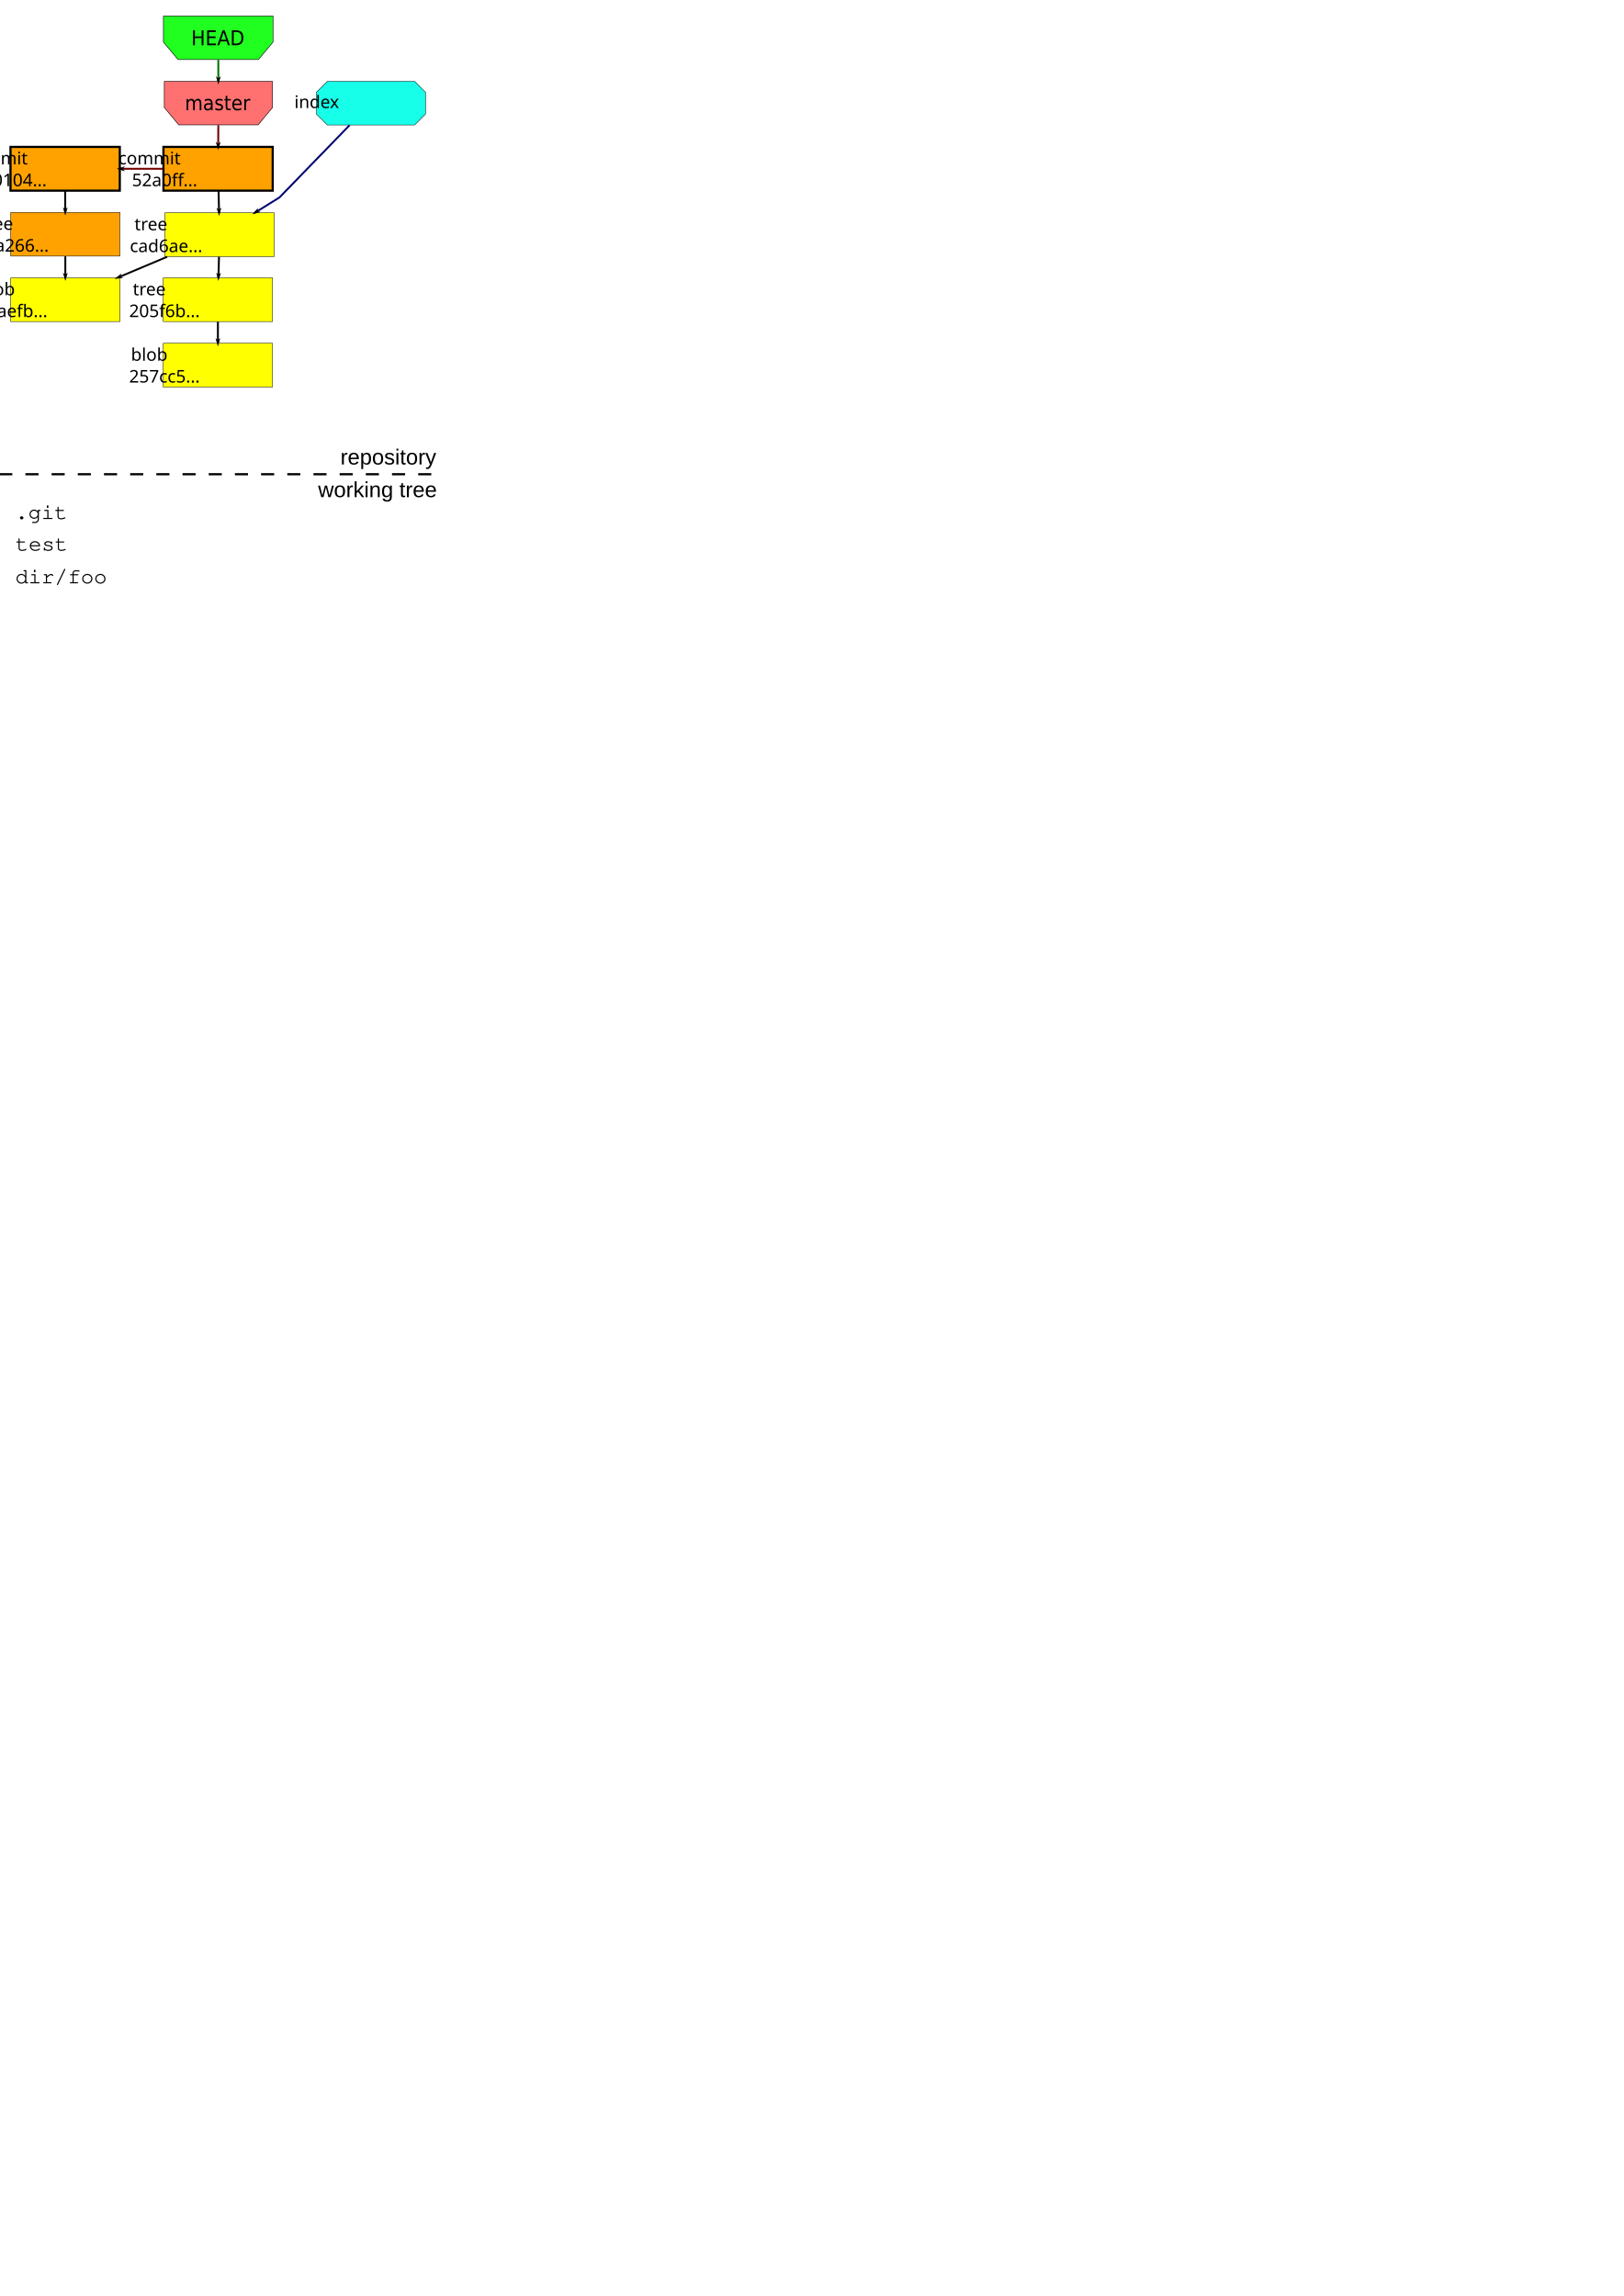
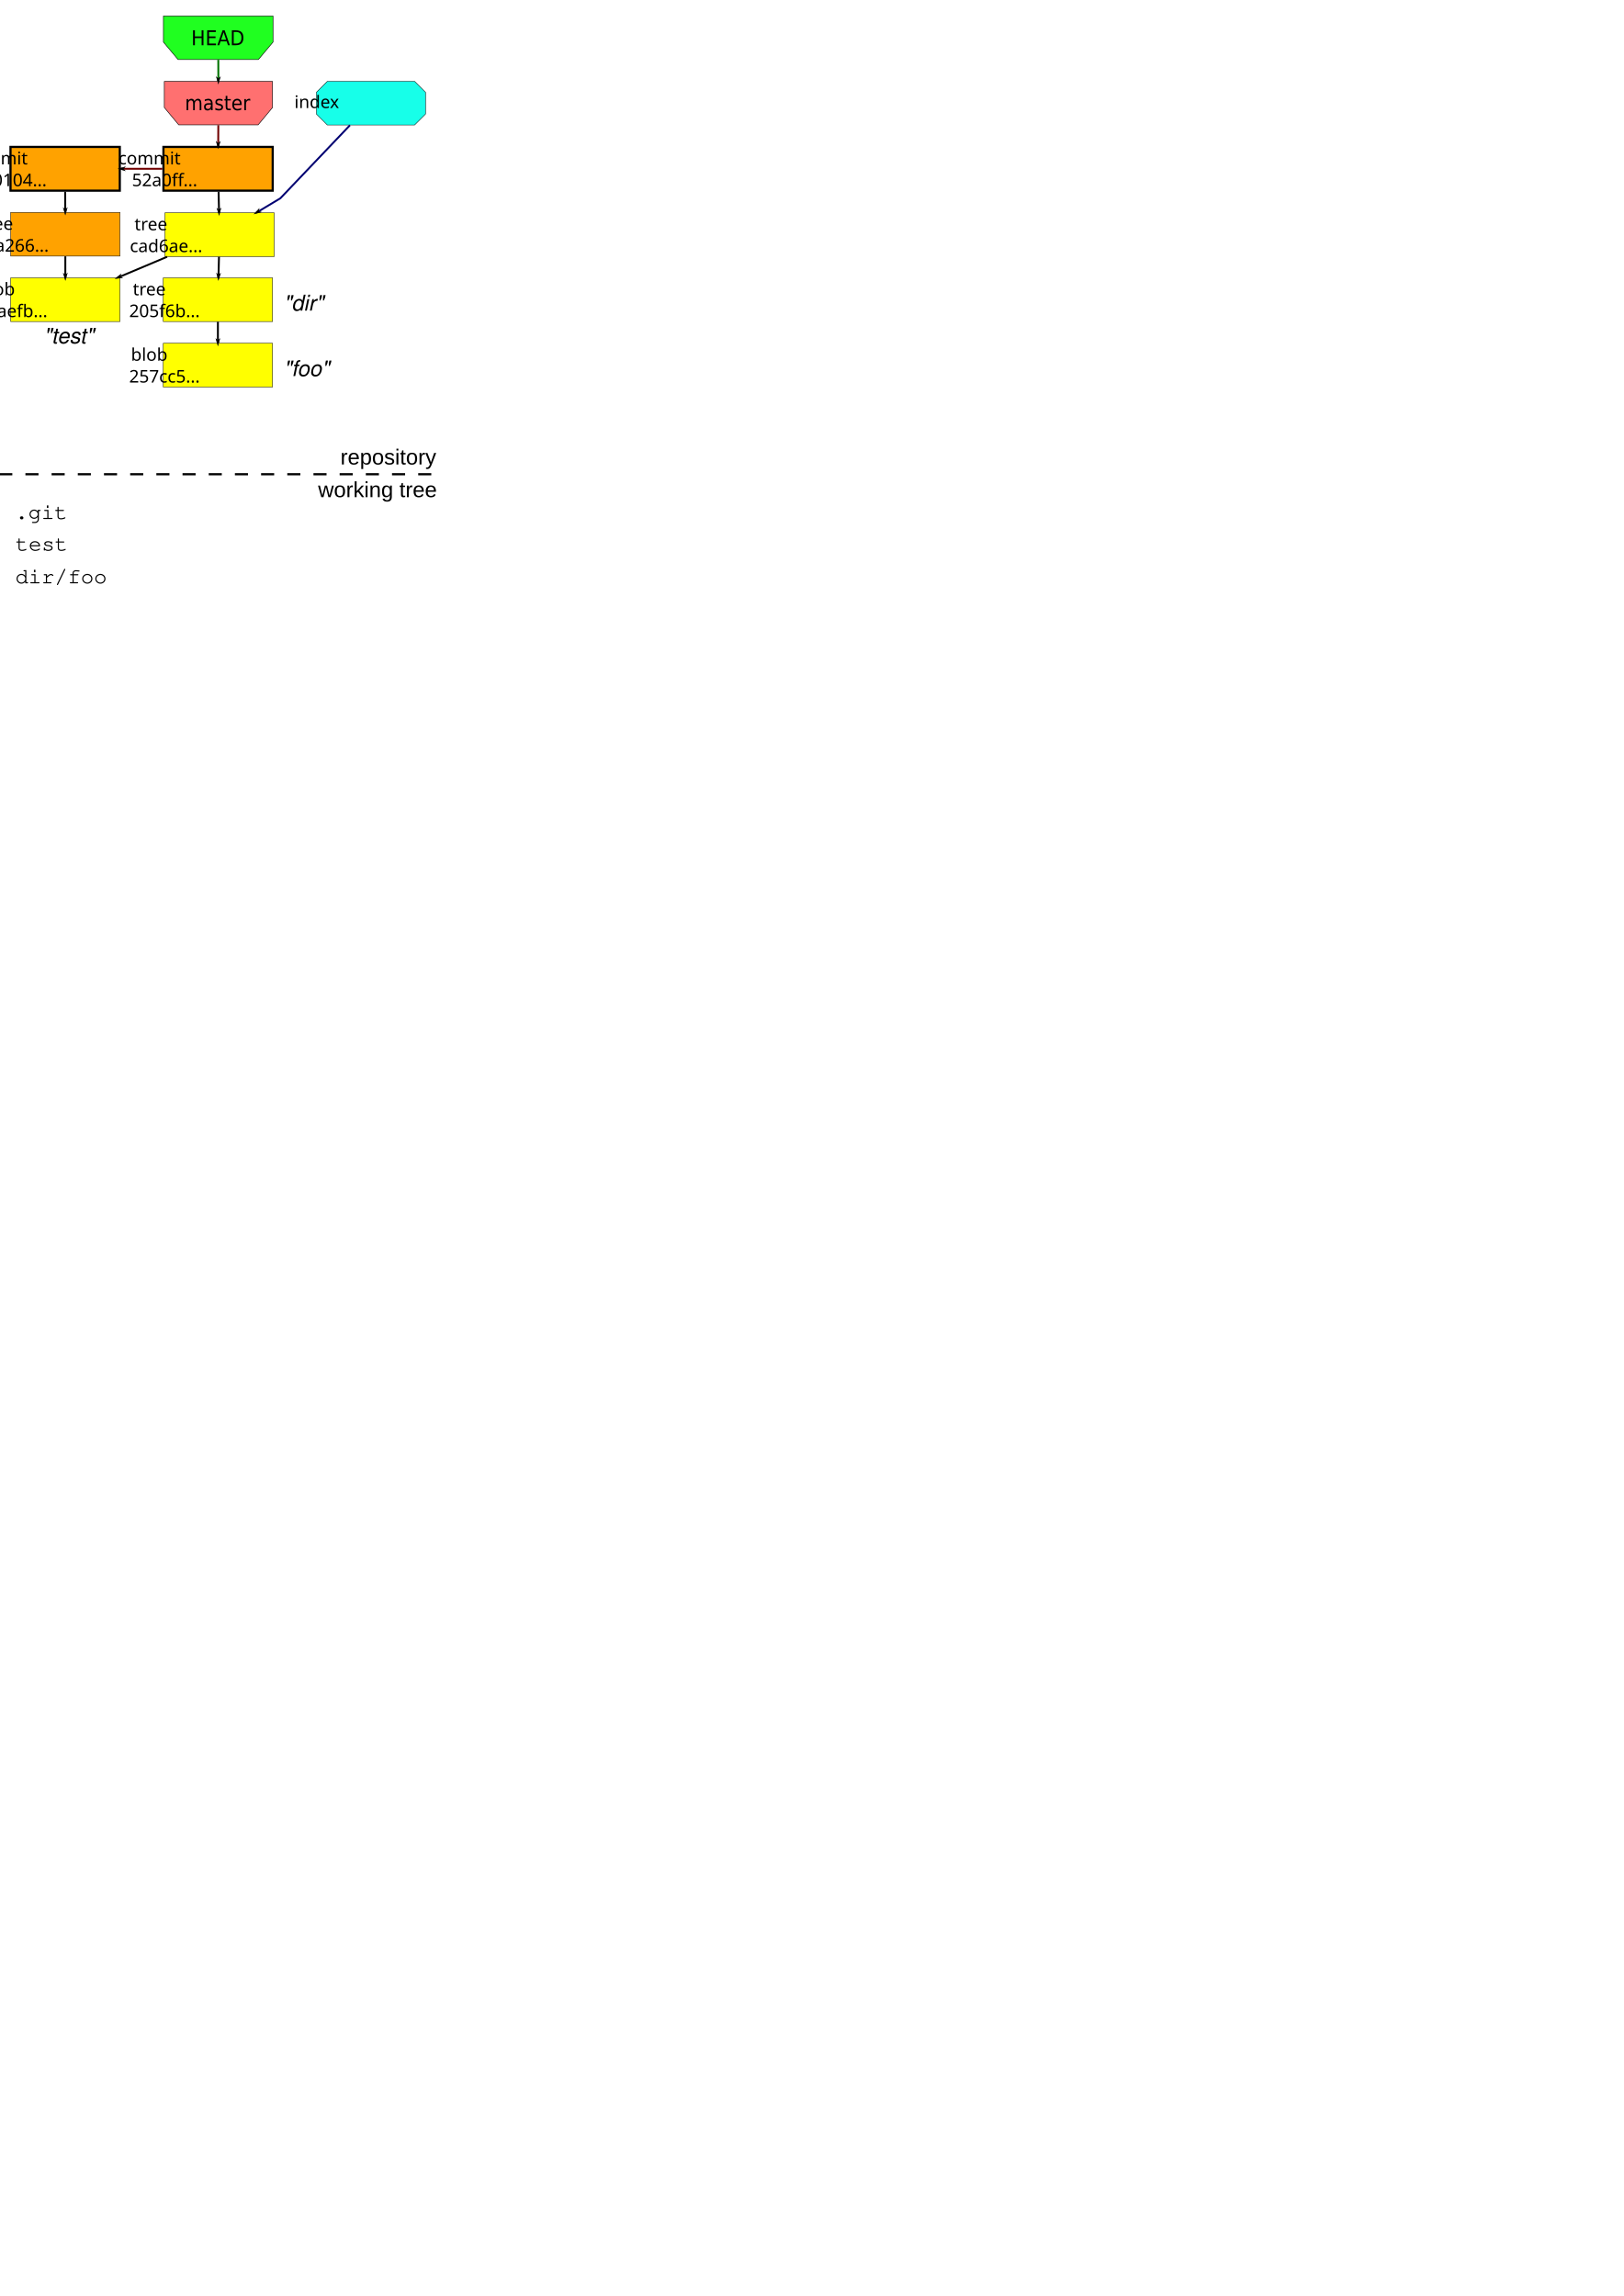
<svg xmlns="http://www.w3.org/2000/svg" width="744.094" height="1052.362" id="svg1317">
  <defs id="defs1319">
    <marker orient="auto" refY="0.0" refX="0.0" id="Arrow1Sstart" style="overflow:visible">
      <path id="path4028" d="M 0.0,0.0 L 5.0,-5.0 L -12.5,0.0 L 5.0,5.0 L 0.0,0.0 z " style="fill-rule:evenodd;stroke:#000000;stroke-width:1.0pt;marker-start:none" transform="scale(0.2) translate(6,0)" />
    </marker>
    <marker orient="auto" refY="0.0" refX="0.0" id="Arrow1Mstart" style="overflow:visible">
      <path id="path4034" d="M 0.0,0.0 L 5.0,-5.0 L -12.5,0.0 L 5.0,5.0 L 0.0,0.0 z " style="fill-rule:evenodd;stroke:#000000;stroke-width:1.0pt;marker-start:none" transform="scale(0.4) translate(10,0)" />
    </marker>
    <marker orient="auto" refY="0.0" refX="0.0" id="Arrow1Send" style="overflow:visible;">
      <path id="path4025" d="M 0.0,0.0 L 5.0,-5.0 L -12.5,0.0 L 5.0,5.0 L 0.0,0.0 z " style="fill-rule:evenodd;stroke:#000000;stroke-width:1.0pt;marker-start:none;" transform="scale(0.2) rotate(180) translate(6,0)" />
    </marker>
    <marker orient="auto" refY="0.0" refX="0.0" id="Arrow2Mend" style="overflow:visible;">
      <path id="path4013" style="font-size:12.0;fill-rule:evenodd;stroke-width:0.625;stroke-linejoin:round;" d="M 8.719,4.034 L -2.207,0.016 L 8.719,-4.002 C 6.973,-1.63 6.983,1.616 8.719,4.034 z " transform="scale(0.6) rotate(180) translate(0,0)" />
    </marker>
    <marker orient="auto" refY="0.0" refX="0.0" id="Arrow1Mend" style="overflow:visible;">
      <path id="path4031" d="M 0.0,0.0 L 5.0,-5.0 L -12.5,0.0 L 5.0,5.0 L 0.0,0.0 z " style="fill-rule:evenodd;stroke:#000000;stroke-width:1.0pt;marker-start:none;" transform="scale(0.4) rotate(180) translate(10,0)" />
    </marker>
    <marker orient="auto" refY="0.0" refX="0.0" id="Arrow2Mstart" style="overflow:visible">
      <path id="path4016" style="font-size:12.0;fill-rule:evenodd;stroke-width:0.625;stroke-linejoin:round" d="M 8.719,4.034 L -2.207,0.016 L 8.719,-4.002 C 6.973,-1.63 6.983,1.616 8.719,4.034 z " transform="scale(0.6) translate(0,0)" />
    </marker>
    <marker orient="auto" refY="0.0" refX="0.0" id="Arrow1Lstart" style="overflow:visible">
      <path id="path4040" d="M 0.0,0.0 L 5.0,-5.0 L -12.5,0.0 L 5.0,5.0 L 0.0,0.0 z " style="fill-rule:evenodd;stroke:#000000;stroke-width:1.0pt;marker-start:none" transform="scale(0.8) translate(12.5,0)" />
    </marker>
  </defs>
  <g id="layer1" style="opacity:1">
    <rect style="fill:none;fill-opacity:0;stroke:none;stroke-width:1;stroke-linecap:butt;stroke-linejoin:bevel;stroke-miterlimit:4;stroke-dasharray:none;stroke-dashoffset:0;stroke-opacity:1" id="bg" width="200" height="320" x="0" y="0" rx="1" ry="1" />
    <rect style="fill:black;fill-opacity:0.75;stroke:black;stroke-width:0.5;stroke-linecap:butt;stroke-linejoin:miter;stroke-miterlimit:4;stroke-dasharray:none;stroke-dashoffset:0;stroke-opacity:1" id="rect2855" width="0" height="1" x="217" y="77.362" rx="19.921" ry="1" />
    <path style="fill:none;fill-opacity:0.75;fill-rule:evenodd;stroke:#000000;stroke-width:1;stroke-linecap:butt;stroke-linejoin:miter;stroke-opacity:1;stroke-miterlimit:4;stroke-dasharray:6,6;stroke-dashoffset:0" d="M -0.354,217.362 L 199.358,217.362" id="path3514" />
    <text xml:space="preserve" style="font-size:22px;font-style:normal;font-weight:normal;line-height:125%;fill:#000000;fill-opacity:1;stroke:none;stroke-width:1pt;stroke-linecap:butt;stroke-linejoin:miter;stroke-opacity:1;font-family:Bitstream Vera Sans" x="145.766" y="227.862" id="text4328">
      <tspan id="tspan4330" x="145.766" y="227.862" style="font-size:10px;font-style:normal;font-variant:normal;font-weight:normal;font-stretch:normal;text-align:start;line-height:125%;writing-mode:lr-tb;text-anchor:start;font-family:Arial;-inkscape-font-specification:Arial">working tree</tspan>
    </text>
    <text xml:space="preserve" style="font-size:22px;font-style:normal;font-weight:normal;line-height:125%;opacity:1;fill:#000000;fill-opacity:1;stroke:none;stroke-width:1pt;stroke-linecap:butt;stroke-linejoin:miter;stroke-opacity:1;font-family:Bitstream Vera Sans" x="156.001" y="212.889" id="text4332">
      <tspan id="tspan4334" x="156.001" y="212.889" style="font-size:10px;font-style:normal;font-variant:normal;font-weight:normal;font-stretch:normal;text-align:start;line-height:125%;writing-mode:lr-tb;text-anchor:start;font-family:Arial;-inkscape-font-specification:Arial">repository</tspan>
    </text>
    <text xml:space="preserve" style="font-size:10px;font-style:normal;font-variant:normal;font-weight:normal;font-stretch:normal;text-align:start;line-height:125%;writing-mode:lr-tb;text-anchor:start;opacity:1;fill:#000000;fill-opacity:1;stroke:none;stroke-width:1pt;stroke-linecap:butt;stroke-linejoin:miter;stroke-opacity:1;font-family:Sans;-inkscape-font-specification:Sans" x="6.939" y="237.889" id="text4336">
      <tspan x="6.939" y="237.889" style="font-size:10px;font-style:normal;font-variant:normal;font-weight:normal;font-stretch:normal;text-align:start;line-height:125%;writing-mode:lr-tb;text-anchor:start;font-family:Nimbus Mono L;-inkscape-font-specification:Nimbus Mono L" id="tspan4346">.git</tspan>
    </text>
    <g id="g4933" transform="translate(64.89674,-5.023993)">
      <path id="path4877" d="M 10.403,42.362 L 10.403,54.305 L 17.016,62.266 L 53.387,62.266 L 60,54.305 L 60,42.362 L 10.403,42.362 z" style="opacity:1;fill:#ff7070;fill-opacity:1;fill-rule:evenodd;stroke:#000000;stroke-width:0.253;stroke-linecap:butt;stroke-linejoin:miter;stroke-miterlimit:4;stroke-dasharray:none;stroke-opacity:1" />
      <text id="text4879" y="52.863" x="20.831" style="font-size:6.695px;font-style:normal;font-weight:normal;line-height:125%;opacity:1;fill:#000000;fill-opacity:1;stroke:none;stroke-width:1pt;stroke-linecap:butt;stroke-linejoin:miter;stroke-opacity:1;font-family:Bitstream Vera Sans" xml:space="preserve" transform="scale(0.9517883,1.050654)">
        <tspan style="font-size:8.927px;font-style:normal;font-variant:normal;font-weight:normal;font-stretch:normal;text-align:start;line-height:125%;writing-mode:lr-tb;text-anchor:start;font-family:Bitstream Vera Sans" y="52.863" x="20.831" id="tspan4881">master</tspan>
      </text>
    </g>
    <g id="g4941" transform="translate(64.89669,-2.3989149e-2)">
      <path id="path4905" d="M 10,7.362 L 10,19.328 L 16.696,27.305 L 53.522,27.305 L 60.218,19.328 L 60.218,7.362 L 10,7.362 z" style="opacity:1;fill:#20ff20;fill-opacity:1;fill-rule:evenodd;stroke:#000000;stroke-width:0.253;stroke-linecap:butt;stroke-linejoin:miter;stroke-miterlimit:4;stroke-dasharray:none;stroke-opacity:1" />
      <text id="text4907" y="19.862" x="23.758" style="font-size:6.743px;font-style:normal;font-weight:normal;line-height:125%;opacity:1;fill:#000000;fill-opacity:1;stroke:none;stroke-width:1pt;stroke-linecap:butt;stroke-linejoin:miter;stroke-opacity:1;font-family:Bitstream Vera Sans" xml:space="preserve" transform="scale(0.9568013,1.045149)">
        <tspan style="font-size:8.991px;font-style:normal;font-variant:normal;font-weight:normal;font-stretch:normal;text-align:start;line-height:125%;writing-mode:lr-tb;text-anchor:start;font-family:Bitstream Vera Sans" y="19.862" x="23.758" id="tspan4909">HEAD</tspan>
      </text>
    </g>
    <g id="g4924" transform="translate(-5.162313,-10.04457)">
      <path id="path4885" d="M 60.059,77.383 L 60.059,97.431 L 9.977,97.431 L 9.977,77.383 L 60.059,77.383 z" style="opacity:1;fill:#ffa200;fill-opacity:1;fill-rule:evenodd;stroke:#000000;stroke-width:1;stroke-linecap:butt;stroke-linejoin:miter;stroke-miterlimit:4;stroke-dasharray:none;stroke-opacity:1" />
      <text id="text4916" y="85.389" x="35.022" style="font-size:22px;font-style:normal;font-weight:normal;line-height:125%;fill:#000000;fill-opacity:1;stroke:none;stroke-width:1pt;stroke-linecap:butt;stroke-linejoin:miter;stroke-opacity:1;font-family:Bitstream Vera Sans" xml:space="preserve">
        <tspan style="font-size:8px;font-style:normal;font-variant:normal;font-weight:normal;font-stretch:normal;text-align:center;line-height:125%;writing-mode:lr-tb;text-anchor:middle;font-family:Sans;-inkscape-font-specification:Sans" y="85.389" x="35.022" id="tspan4918">commit</tspan>
        <tspan id="tspan4920" style="font-size:8px;font-style:normal;font-variant:normal;font-weight:normal;font-stretch:normal;text-align:center;line-height:125%;writing-mode:lr-tb;text-anchor:middle;font-family:Sans;-inkscape-font-specification:Sans" y="95.389" x="35.022">6f0104...</tspan>
      </text>
    </g>
    <g id="g5326" transform="translate(135,-5.071872)">
      <path id="path4948" d="M 55,42.362 L 60,47.362 L 60,57.362 L 55,62.362 L 15,62.362 L 10,57.362 L 10,47.362 L 15,42.362 L 55,42.362 z" style="opacity:1;fill:#17ffe9;fill-opacity:1;fill-rule:evenodd;stroke:#000000;stroke-width:0.207;stroke-linecap:butt;stroke-linejoin:miter;stroke-miterlimit:4;stroke-dasharray:none;stroke-opacity:1" />
      <text id="text4950" y="54.611" x="34.609" style="font-size:22px;font-style:normal;font-weight:normal;line-height:125%;opacity:1;fill:#000000;fill-opacity:1;stroke:none;stroke-width:1pt;stroke-linecap:butt;stroke-linejoin:miter;stroke-opacity:1;font-family:Bitstream Vera Sans" xml:space="preserve">
        <tspan id="tspan4954" style="font-size:8px;font-style:normal;font-variant:normal;font-weight:normal;font-stretch:normal;text-align:center;line-height:125%;writing-mode:lr-tb;text-anchor:middle;font-family:Sans;-inkscape-font-specification:Sans" y="54.611" x="34.609">index</tspan>
      </text>
    </g>
    <text xml:space="preserve" style="font-size:10px;font-style:normal;font-variant:normal;font-weight:normal;font-stretch:normal;text-align:start;line-height:125%;writing-mode:lr-tb;text-anchor:start;opacity:1;fill:#000000;fill-opacity:1;stroke:none;stroke-width:1pt;stroke-linecap:butt;stroke-linejoin:miter;stroke-opacity:1;font-family:Sans;-inkscape-font-specification:Sans" x="7.091" y="252.362" id="text2422">
      <tspan x="7.091" y="252.362" style="font-size:10px;font-style:normal;font-variant:normal;font-weight:normal;font-stretch:normal;text-align:start;line-height:125%;writing-mode:lr-tb;text-anchor:start;font-family:Nimbus Mono L;-inkscape-font-specification:Nimbus Mono L" id="tspan2424">test</tspan>
    </text>
    <g style="opacity:1" id="g2426" transform="translate(-5.080525,19.95543)">
      <path id="path2428" d="M 60.059,77.383 L 60.059,97.431 L 9.977,97.431 L 9.977,77.383 L 60.059,77.383 z" style="opacity:1;fill:#ffa200;fill-opacity:1;fill-rule:evenodd;stroke:#000000;stroke-width:0.207;stroke-linecap:butt;stroke-linejoin:miter;stroke-miterlimit:4;stroke-dasharray:none;stroke-opacity:1" />
      <text id="text2430" y="85.389" x="35.022" style="font-size:22px;font-style:normal;font-weight:normal;line-height:125%;fill:#000000;fill-opacity:1;stroke:none;stroke-width:1pt;stroke-linecap:butt;stroke-linejoin:miter;stroke-opacity:1;font-family:Bitstream Vera Sans" xml:space="preserve">
        <tspan style="font-size:8px;font-style:normal;font-variant:normal;font-weight:normal;font-stretch:normal;text-align:center;line-height:125%;writing-mode:lr-tb;text-anchor:middle;font-family:Sans;-inkscape-font-specification:Sans" y="85.389" x="35.022" id="tspan2432">tree</tspan>
        <tspan id="tspan2434" style="font-size:8px;font-style:normal;font-variant:normal;font-weight:normal;font-stretch:normal;text-align:center;line-height:125%;writing-mode:lr-tb;text-anchor:middle;font-family:Sans;-inkscape-font-specification:Sans" y="95.389" x="35.022">52a266...</tspan>
      </text>
    </g>
    <g style="opacity:1" id="g2436" transform="translate(-5.080525,49.95542)">
      <path id="path2438" d="M 60.059,77.383 L 60.059,97.431 L 9.977,97.431 L 9.977,77.383 L 60.059,77.383 z" style="opacity:1;fill:#ffff00;fill-opacity:1;fill-rule:evenodd;stroke:#000000;stroke-width:0.207;stroke-linecap:butt;stroke-linejoin:miter;stroke-miterlimit:4;stroke-dasharray:none;stroke-opacity:1" />
      <text id="text2440" y="85.389" x="35.022" style="font-size:22px;font-style:normal;font-weight:normal;line-height:125%;fill:#000000;fill-opacity:1;stroke:none;stroke-width:1pt;stroke-linecap:butt;stroke-linejoin:miter;stroke-opacity:1;font-family:Bitstream Vera Sans" xml:space="preserve">
        <tspan style="font-size:8px;font-style:normal;font-variant:normal;font-weight:normal;font-stretch:normal;text-align:center;line-height:125%;writing-mode:lr-tb;text-anchor:middle;font-family:Sans;-inkscape-font-specification:Sans" y="85.389" x="35.022" id="tspan2442">blob</tspan>
        <tspan id="tspan2444" style="font-size:8px;font-style:normal;font-variant:normal;font-weight:normal;font-stretch:normal;text-align:center;line-height:125%;writing-mode:lr-tb;text-anchor:middle;font-family:Sans;-inkscape-font-specification:Sans" y="95.389" x="35.022">9daefb...</tspan>
      </text>
    </g>
-     <path style="opacity:1;fill:none;fill-opacity:0.75;fill-rule:evenodd;stroke:#000000;stroke-width:0.864;stroke-linecap:butt;stroke-linejoin:miter;marker-start:url(#Arrow1Sstart);marker-end:none;stroke-miterlimit:4;stroke-dasharray:none;stroke-opacity:1;display:inline" d="M 29.91,97.235 L 29.883,87.489" id="path2446" />
+     <path style="opacity:1;fill:none;fill-opacity:0.75;fill-rule:evenodd;stroke:#000000;stroke-width:0.864;stroke-linecap:butt;stroke-linejoin:miter;marker-start:url(#Arrow1Sstart);marker-end:none;stroke-miterlimit:4;stroke-dasharray:none;stroke-opacity:1;display:inline" d="M 29.91,97.235 L 29.885,87.886" id="path2446" />
    <path style="opacity:1;fill:none;fill-opacity:0.75;fill-rule:evenodd;stroke:#000000;stroke-width:0.864;stroke-linecap:butt;stroke-linejoin:miter;marker-start:url(#Arrow1Sstart);marker-end:none;stroke-miterlimit:4;stroke-dasharray:none;stroke-opacity:1;display:inline" d="M 29.938,127.235 L 29.938,117.489" id="path2448" />
    <g style="opacity:1" id="g2441" transform="translate(65.59462,20.16196)">
      <path id="path2443" d="M 60.059,77.383 L 60.059,97.431 L 9.977,97.431 L 9.977,77.383 L 60.059,77.383 z" style="opacity:1;fill:#ffff00;fill-opacity:1;fill-rule:evenodd;stroke:#000000;stroke-width:0.207;stroke-linecap:butt;stroke-linejoin:miter;stroke-miterlimit:4;stroke-dasharray:none;stroke-opacity:1" />
      <text id="text2445" y="85.389" x="35.022" style="font-size:22px;font-style:normal;font-weight:normal;line-height:125%;fill:#000000;fill-opacity:1;stroke:none;stroke-width:1pt;stroke-linecap:butt;stroke-linejoin:miter;stroke-opacity:1;font-family:Bitstream Vera Sans" xml:space="preserve">
        <tspan style="font-size:8px;font-style:normal;font-variant:normal;font-weight:normal;font-stretch:normal;text-align:center;line-height:125%;writing-mode:lr-tb;text-anchor:middle;font-family:Sans;-inkscape-font-specification:Sans" y="85.389" x="35.022" id="tspan2447">tree</tspan>
        <tspan id="tspan2449" style="font-size:8px;font-style:normal;font-variant:normal;font-weight:normal;font-stretch:normal;text-align:center;line-height:125%;writing-mode:lr-tb;text-anchor:middle;font-family:Sans;-inkscape-font-specification:Sans" y="95.389" x="35.022">cad6ae...</tspan>
      </text>
    </g>
    <g style="opacity:1" id="g2451" transform="translate(64.83769,79.95543)">
      <path id="path2453" d="M 60.059,77.383 L 60.059,97.431 L 9.977,97.431 L 9.977,77.383 L 60.059,77.383 z" style="opacity:1;fill:#ffff00;fill-opacity:1;fill-rule:evenodd;stroke:#000000;stroke-width:0.207;stroke-linecap:butt;stroke-linejoin:miter;stroke-miterlimit:4;stroke-dasharray:none;stroke-opacity:1" />
      <text id="text2455" y="85.389" x="35.022" style="font-size:22px;font-style:normal;font-weight:normal;line-height:125%;fill:#000000;fill-opacity:1;stroke:none;stroke-width:1pt;stroke-linecap:butt;stroke-linejoin:miter;stroke-opacity:1;font-family:Bitstream Vera Sans" xml:space="preserve">
        <tspan style="font-size:8px;font-style:normal;font-variant:normal;font-weight:normal;font-stretch:normal;text-align:center;line-height:125%;writing-mode:lr-tb;text-anchor:middle;font-family:Sans;-inkscape-font-specification:Sans" y="85.389" x="35.022" id="tspan2457">blob</tspan>
        <tspan id="tspan2459" style="font-size:8px;font-style:normal;font-variant:normal;font-weight:normal;font-stretch:normal;text-align:center;line-height:125%;writing-mode:lr-tb;text-anchor:middle;font-family:Sans;-inkscape-font-specification:Sans" y="95.389" x="35.022">257cc5...</tspan>
      </text>
    </g>
-     <path style="opacity:1;fill:none;fill-opacity:0.75;fill-rule:evenodd;stroke:#000071;stroke-width:0.864;stroke-linecap:butt;stroke-linejoin:miter;marker-start:url(#Arrow1Sstart);marker-end:none;stroke-miterlimit:4;stroke-dasharray:none;stroke-opacity:1;display:inline" d="M 116.901,97.441 L 128.082,90.489 L 160.196,57.394" id="path2450" />
+     <path style="opacity:1;fill:none;fill-opacity:0.75;fill-rule:evenodd;stroke:#000071;stroke-width:0.864;stroke-linecap:butt;stroke-linejoin:miter;marker-start:url(#Arrow1Sstart);marker-end:none;stroke-miterlimit:4;stroke-dasharray:none;stroke-opacity:1;display:inline" d="M 117.529,97.441 L 128.479,90.886 L 160.377,57.394" id="path2450" />
    <g style="opacity:1" id="g2463" transform="translate(64.83769,49.95542)">
      <path id="path2465" d="M 60.059,77.383 L 60.059,97.431 L 9.977,97.431 L 9.977,77.383 L 60.059,77.383 z" style="opacity:1;fill:#ffff00;fill-opacity:1;fill-rule:evenodd;stroke:#000000;stroke-width:0.207;stroke-linecap:butt;stroke-linejoin:miter;stroke-miterlimit:4;stroke-dasharray:none;stroke-opacity:1" />
      <text id="text2467" y="85.389" x="35.022" style="font-size:22px;font-style:normal;font-weight:normal;line-height:125%;fill:#000000;fill-opacity:1;stroke:none;stroke-width:1pt;stroke-linecap:butt;stroke-linejoin:miter;stroke-opacity:1;font-family:Bitstream Vera Sans" xml:space="preserve">
        <tspan style="font-size:8px;font-style:normal;font-variant:normal;font-weight:normal;font-stretch:normal;text-align:center;line-height:125%;writing-mode:lr-tb;text-anchor:middle;font-family:Sans;-inkscape-font-specification:Sans" y="85.389" x="35.022" id="tspan2469">tree</tspan>
        <tspan id="tspan2471" style="font-size:8px;font-style:normal;font-variant:normal;font-weight:normal;font-stretch:normal;text-align:center;line-height:125%;writing-mode:lr-tb;text-anchor:middle;font-family:Sans;-inkscape-font-specification:Sans" y="95.389" x="35.022">205f6b...</tspan>
      </text>
    </g>
    <path style="opacity:1;fill:none;fill-opacity:0.75;fill-rule:evenodd;stroke:#000000;stroke-width:0.864;stroke-linecap:butt;stroke-linejoin:miter;marker-start:url(#Arrow1Sstart);marker-end:none;stroke-miterlimit:4;stroke-dasharray:none;stroke-opacity:1;display:inline" d="M 53.961,127.235 L 76.589,117.696" id="path2473" />
    <path style="opacity:1;fill:none;fill-opacity:0.75;fill-rule:evenodd;stroke:#000000;stroke-width:0.864;stroke-linecap:butt;stroke-linejoin:miter;marker-start:url(#Arrow1Sstart);marker-end:none;stroke-miterlimit:4;stroke-dasharray:none;stroke-opacity:1;display:inline" d="M 99.856,157.235 L 99.856,147.489" id="path2475" />
    <path style="opacity:1;fill:none;fill-opacity:0.75;fill-rule:evenodd;stroke:#000000;stroke-width:0.864;stroke-linecap:butt;stroke-linejoin:miter;marker-start:url(#Arrow1Sstart);marker-end:none;stroke-miterlimit:4;stroke-dasharray:none;stroke-opacity:1;display:inline" d="M 100.113,127.235 L 100.355,117.696" id="path2461" />
    <g style="opacity:1" id="g2477" transform="translate(64.91948,-10.04457)">
      <path id="path2479" d="M 60.059,77.383 L 60.059,97.431 L 9.977,97.431 L 9.977,77.383 L 60.059,77.383 z" style="opacity:1;fill:#ffa200;fill-opacity:1;fill-rule:evenodd;stroke:#000000;stroke-width:1;stroke-linecap:butt;stroke-linejoin:miter;stroke-miterlimit:4;stroke-dasharray:none;stroke-opacity:1" />
      <text id="text2481" y="85.389" x="35.022" style="font-size:22px;font-style:normal;font-weight:normal;line-height:125%;fill:#000000;fill-opacity:1;stroke:none;stroke-width:1pt;stroke-linecap:butt;stroke-linejoin:miter;stroke-opacity:1;font-family:Bitstream Vera Sans" xml:space="preserve">
        <tspan style="font-size:8px;font-style:normal;font-variant:normal;font-weight:normal;font-stretch:normal;text-align:center;line-height:125%;writing-mode:lr-tb;text-anchor:middle;font-family:Sans;-inkscape-font-specification:Sans" y="85.389" x="35.022" id="tspan2483">commit</tspan>
        <tspan id="tspan2485" style="font-size:8px;font-style:normal;font-variant:normal;font-weight:normal;font-stretch:normal;text-align:center;line-height:125%;writing-mode:lr-tb;text-anchor:middle;font-family:Sans;-inkscape-font-specification:Sans" y="95.389" x="35.022">52a0ff...</tspan>
      </text>
    </g>
-     <path style="opacity:1;fill:none;fill-opacity:0.75;fill-rule:evenodd;stroke:#000000;stroke-width:0.864;stroke-linecap:butt;stroke-linejoin:miter;marker-start:url(#Arrow1Sstart);marker-end:none;stroke-miterlimit:4;stroke-dasharray:none;stroke-opacity:1;display:inline" d="M 100.386,97.441 L 100.164,87.489" id="path2487" />
-     <path style="opacity:1;fill:none;fill-opacity:0.75;fill-rule:evenodd;stroke:#710000;stroke-width:0.864;stroke-linecap:butt;stroke-linejoin:miter;marker-start:url(#Arrow1Sstart);marker-end:none;stroke-miterlimit:4;stroke-dasharray:none;stroke-opacity:1;display:inline" d="M 99.992,67.235 L 100.045,57.369" id="path4891" />
+     <path style="opacity:1;fill:none;fill-opacity:0.75;fill-rule:evenodd;stroke:#000000;stroke-width:0.864;stroke-linecap:butt;stroke-linejoin:miter;marker-start:url(#Arrow1Sstart);marker-end:none;stroke-miterlimit:4;stroke-dasharray:none;stroke-opacity:1;display:inline" d="M 100.386,97.441 L 100.173,87.886" id="path2487" />
+     <path style="opacity:1;fill:none;fill-opacity:0.75;fill-rule:evenodd;stroke:#710000;stroke-width:0.864;stroke-linecap:butt;stroke-linejoin:miter;marker-start:url(#Arrow1Sstart);marker-end:none;stroke-miterlimit:4;stroke-dasharray:none;stroke-opacity:1;display:inline" d="M 99.994,66.838 L 100.045,57.369" id="path4891" />
    <path style="opacity:1;fill:none;fill-opacity:0.75;fill-rule:evenodd;stroke:#007100;stroke-width:0.864;stroke-linecap:butt;stroke-linejoin:miter;marker-start:url(#Arrow1Sstart);marker-end:none;stroke-miterlimit:4;stroke-dasharray:none;stroke-opacity:1;display:inline" d="M 100.067,37.212 L 100.037,27.408" id="path4911" />
-     <path style="opacity:1;fill:none;fill-opacity:0.75;fill-rule:evenodd;stroke:#710000;stroke-width:0.864;stroke-linecap:butt;stroke-linejoin:miter;marker-start:url(#Arrow1Sstart);marker-end:none;stroke-miterlimit:4;stroke-dasharray:none;stroke-opacity:1;display:inline" d="M 55,77.362 L 74.793,77.362" id="path2489" />
+     <path style="opacity:1;fill:none;fill-opacity:0.75;fill-rule:evenodd;stroke:#710000;stroke-width:0.864;stroke-linecap:butt;stroke-linejoin:miter;marker-start:url(#Arrow1Sstart);marker-end:none;stroke-miterlimit:4;stroke-dasharray:none;stroke-opacity:1;display:inline" d="M 55.397,77.362 L 74.397,77.362" id="path2489" />
    <text xml:space="preserve" style="font-size:10px;font-style:normal;font-variant:normal;font-weight:normal;font-stretch:normal;text-align:start;line-height:125%;writing-mode:lr-tb;text-anchor:start;opacity:1;fill:#000000;fill-opacity:1;stroke:none;stroke-width:1pt;stroke-linecap:butt;stroke-linejoin:miter;stroke-opacity:1;font-family:Sans;-inkscape-font-specification:Sans" x="7" y="267.362" id="text3786">
      <tspan x="7" y="267.362" style="font-size:10px;font-style:normal;font-variant:normal;font-weight:normal;font-stretch:normal;text-align:start;line-height:125%;writing-mode:lr-tb;text-anchor:start;font-family:Nimbus Mono L;-inkscape-font-specification:Nimbus Mono L" id="tspan3788">dir/foo</tspan>
    </text>
+     <text xml:space="preserve" style="opacity:1;font-size:22px;font-style:normal;font-weight:normal;text-align:start;line-height:100%;writing-mode:lr-tb;text-anchor:start;fill:#000000;fill-opacity:1;stroke:none;stroke-width:1pt;stroke-linecap:butt;stroke-linejoin:miter;stroke-opacity:1;font-family:Bitstream Vera Sans" x="20" y="157.362" id="text2827">
+       <tspan id="tspan2829" x="20" y="157.362" style="font-size:10px;font-style:italic;font-variant:normal;font-weight:normal;font-stretch:normal;text-align:start;line-height:100%;writing-mode:lr-tb;text-anchor:start;font-family:Nimbus Sans L;-inkscape-font-specification:Nimbus Sans L Italic">"test"</tspan>
+     </text>
+     <text xml:space="preserve" style="opacity:1;font-size:22px;font-style:normal;font-weight:normal;text-align:start;line-height:100%;writing-mode:lr-tb;text-anchor:start;fill:#000000;fill-opacity:1;stroke:none;stroke-width:1pt;stroke-linecap:butt;stroke-linejoin:miter;stroke-opacity:1;font-family:Bitstream Vera Sans" x="130" y="142.362" id="text2835">
+       <tspan id="tspan2837" x="130" y="142.362" style="font-size:10px;font-style:italic;font-variant:normal;font-weight:normal;font-stretch:normal;text-align:start;line-height:100%;writing-mode:lr-tb;text-anchor:start;font-family:Nimbus Sans L;-inkscape-font-specification:Nimbus Sans L Italic">"dir"</tspan>
+     </text>
+     <text xml:space="preserve" style="opacity:1;font-size:22px;font-style:normal;font-weight:normal;text-align:start;line-height:100%;writing-mode:lr-tb;text-anchor:start;fill:#000000;fill-opacity:1;stroke:none;stroke-width:1pt;stroke-linecap:butt;stroke-linejoin:miter;stroke-opacity:1;font-family:Bitstream Vera Sans" x="130" y="172.362" id="text2839">
+       <tspan id="tspan2841" x="130" y="172.362" style="font-size:10px;font-style:italic;font-variant:normal;font-weight:normal;font-stretch:normal;text-align:start;line-height:100%;writing-mode:lr-tb;text-anchor:start;font-family:Nimbus Sans L;-inkscape-font-specification:Nimbus Sans L Italic">"foo"</tspan>
+     </text>
  </g>
</svg>
